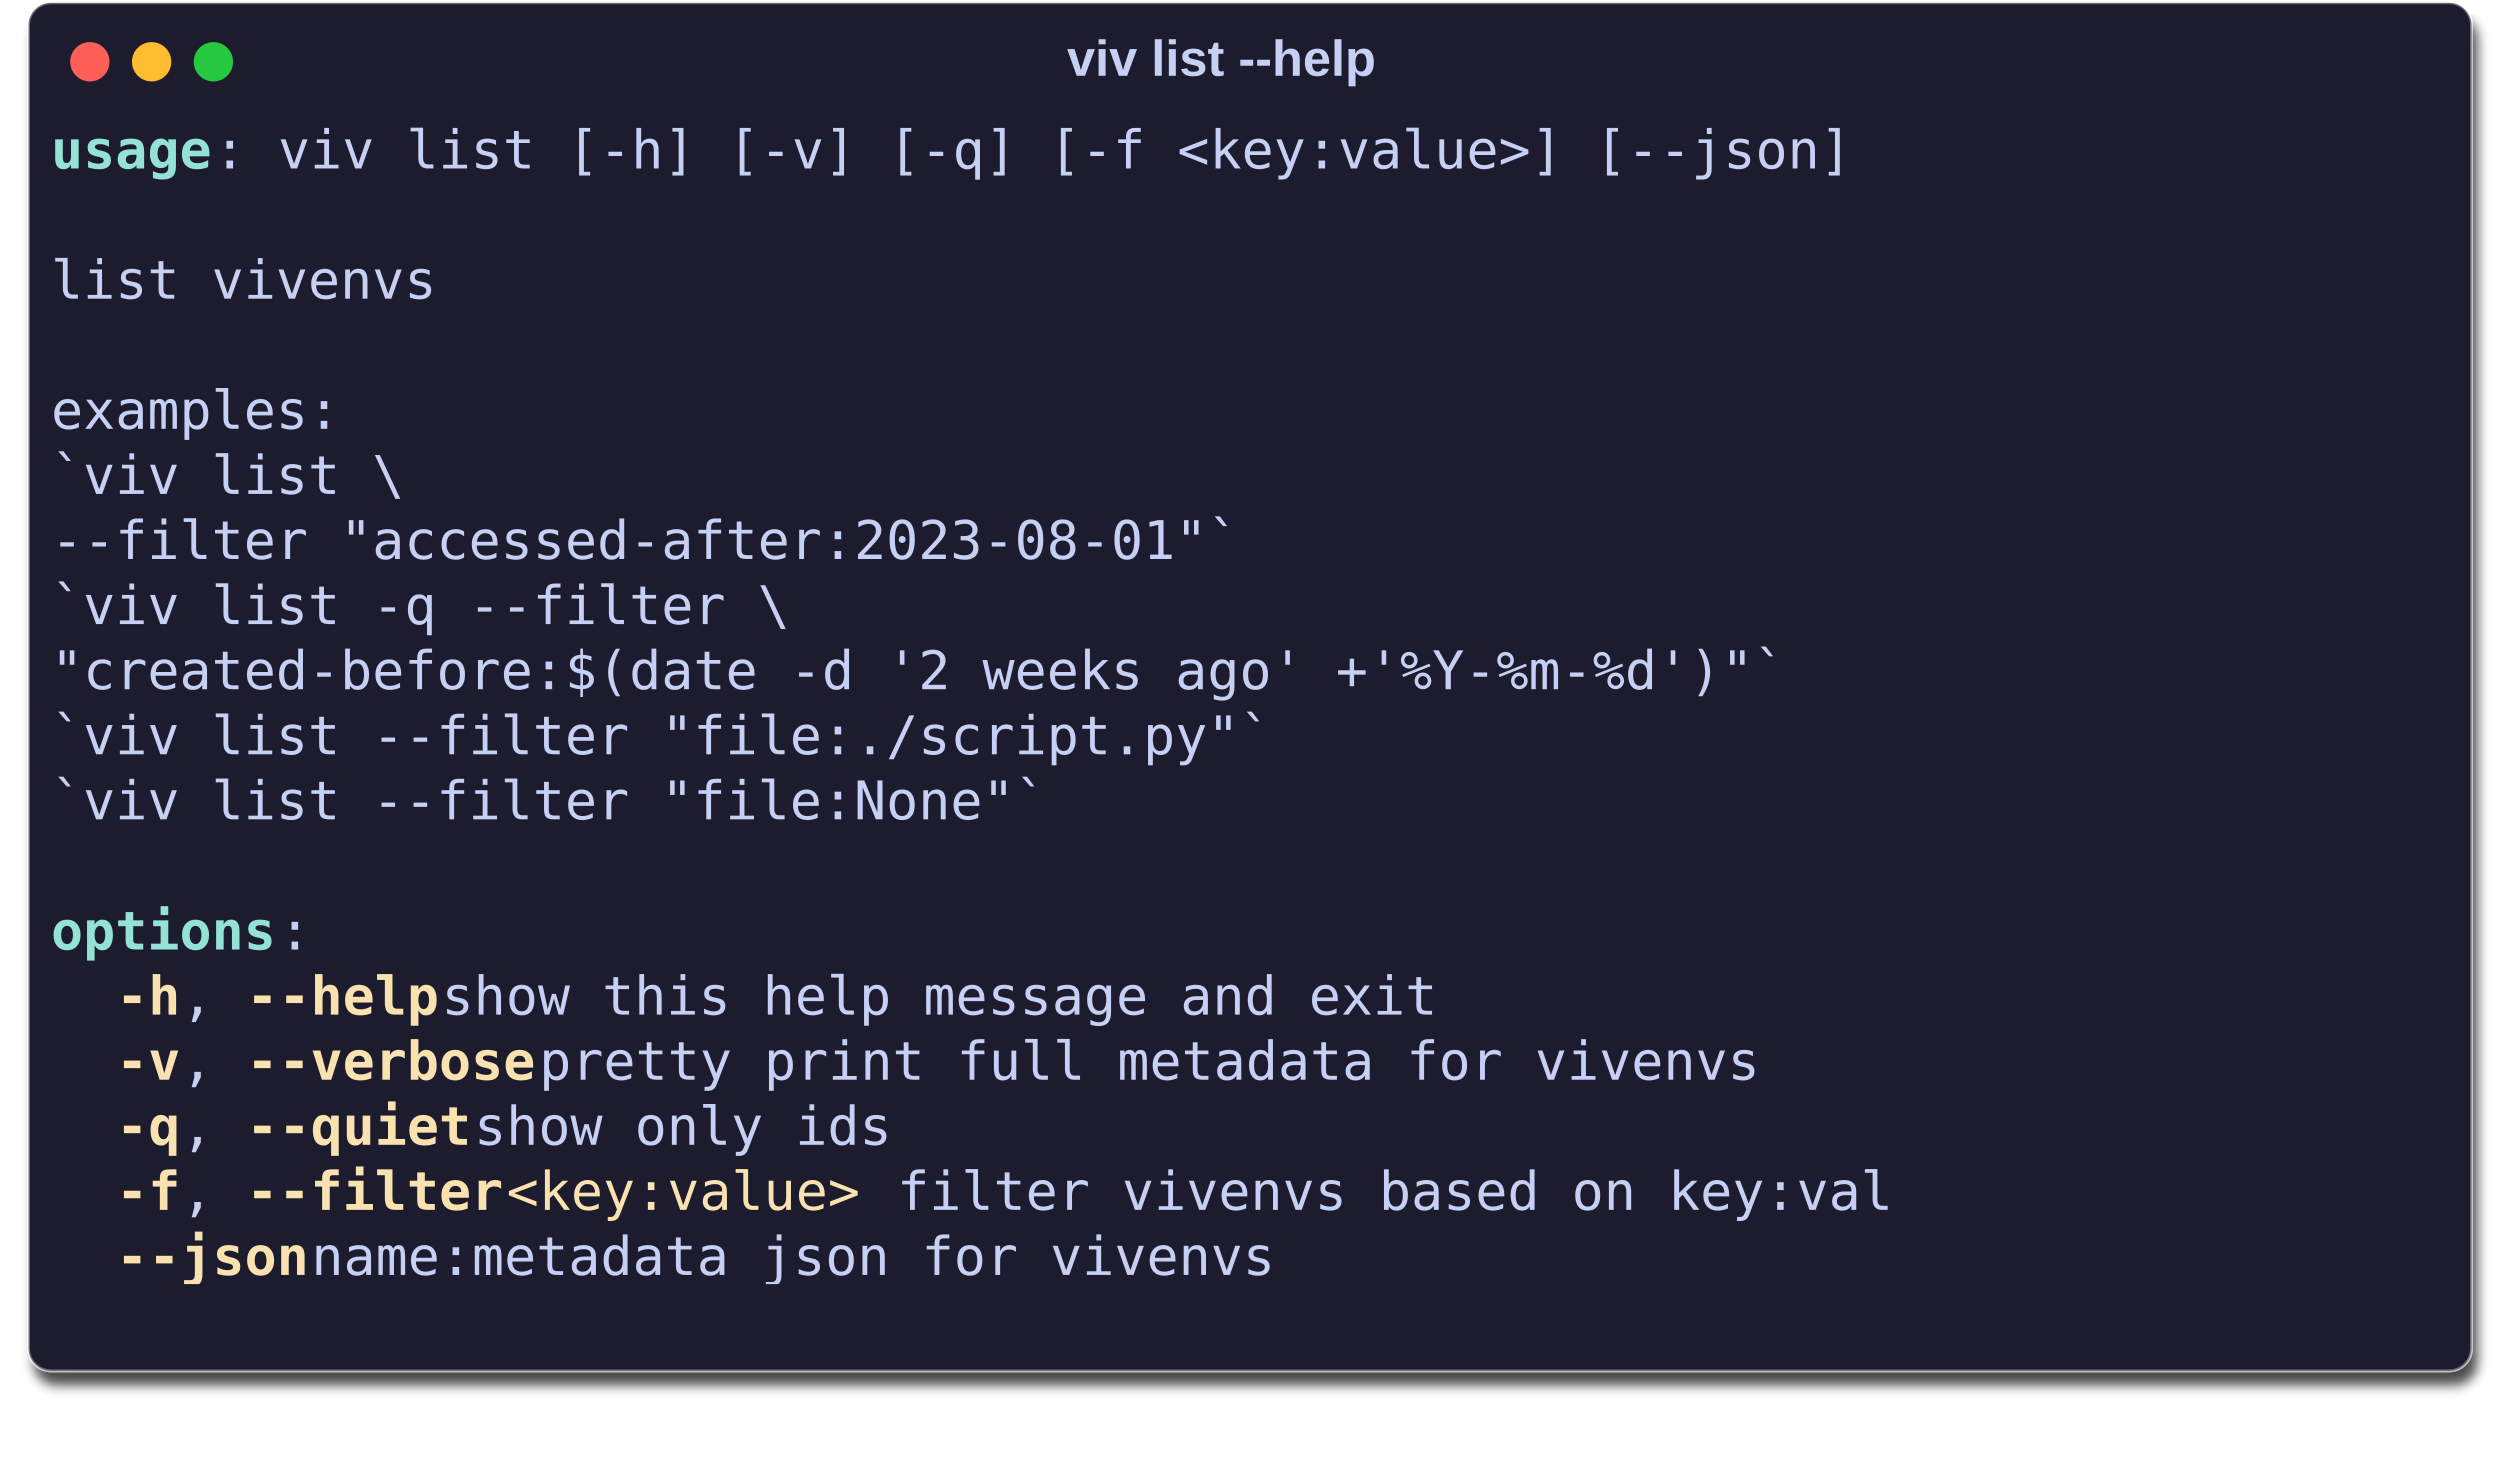
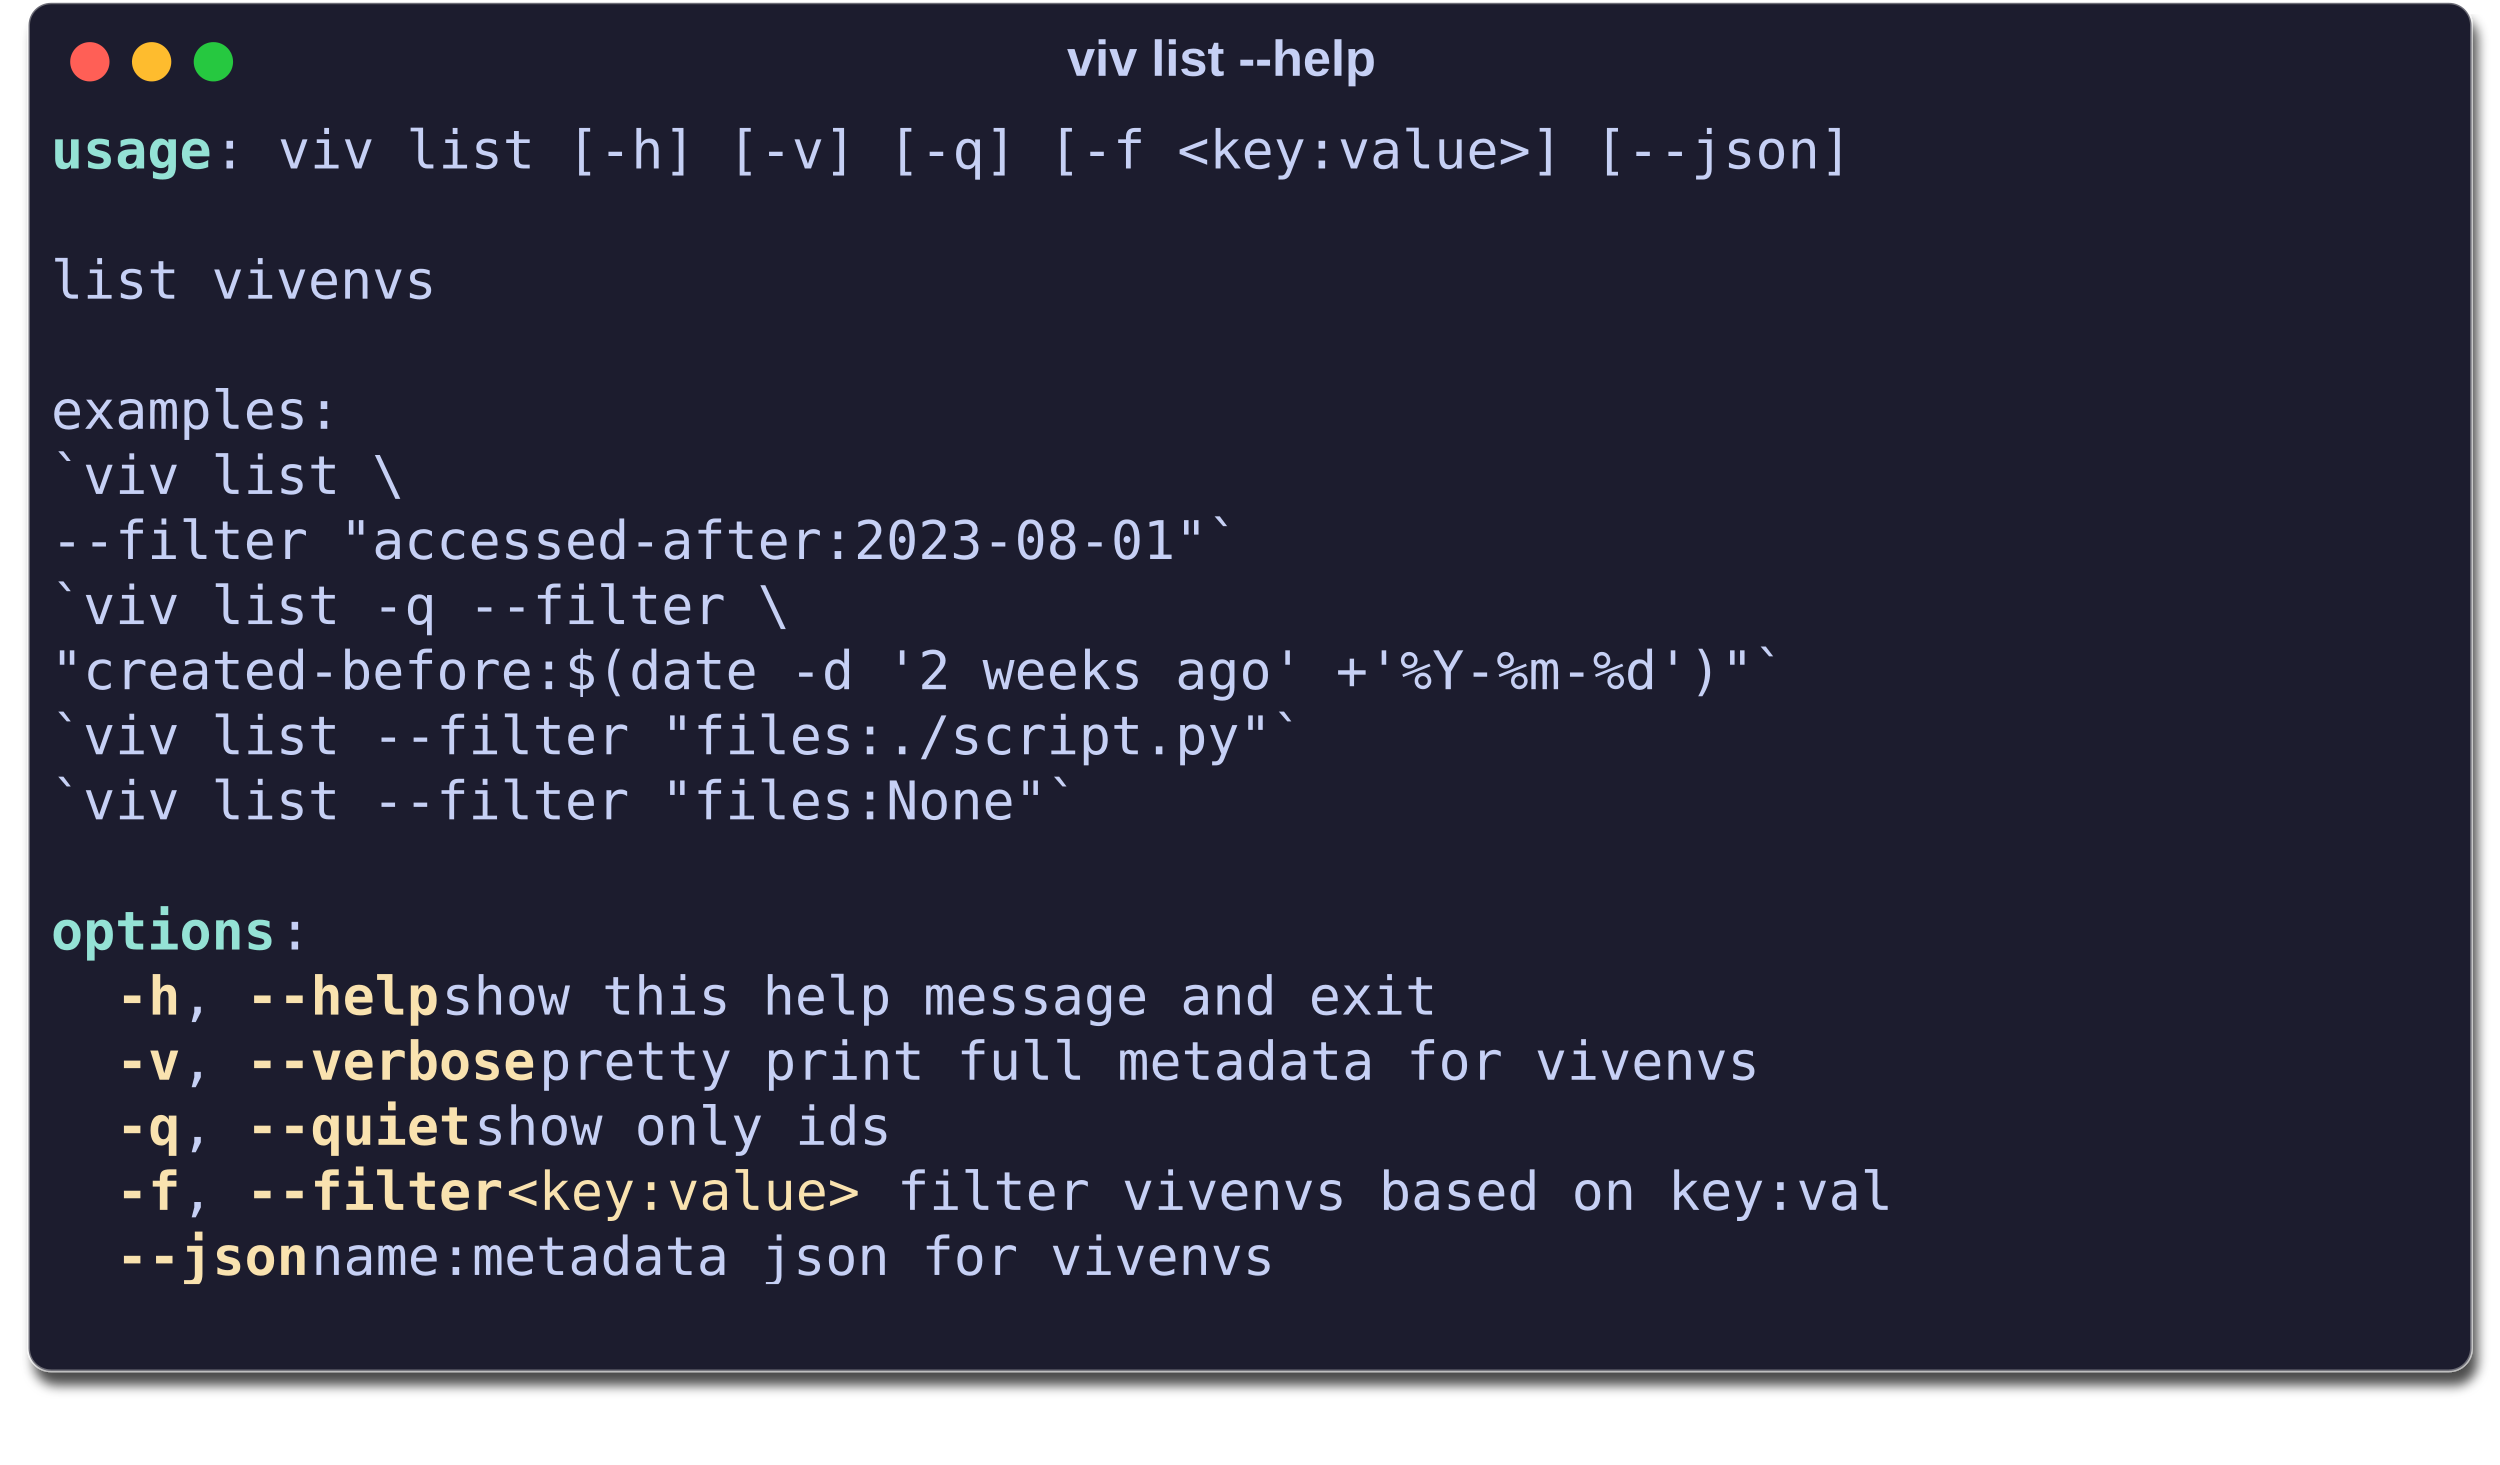
<svg xmlns="http://www.w3.org/2000/svg" class="rich-terminal shadow" viewBox="0 0 890.333 521.533">
  <style>

    @font-face {
        font-family: "Fira Code";
        src: local("FiraCode-Regular"),
                url("https://cdnjs.cloudflare.com/ajax/libs/firacode/6.2.0/woff2/FiraCode-Regular.woff2") format("woff2"),
                url("https://cdnjs.cloudflare.com/ajax/libs/firacode/6.2.0/woff/FiraCode-Regular.woff") format("woff");
        font-style: normal;
        font-weight: 400;
    }
    @font-face {
        font-family: "Fira Code";
        src: local("FiraCode-Bold"),
                url("https://cdnjs.cloudflare.com/ajax/libs/firacode/6.2.0/woff2/FiraCode-Bold.woff2") format("woff2"),
                url("https://cdnjs.cloudflare.com/ajax/libs/firacode/6.2.0/woff/FiraCode-Bold.woff") format("woff");
        font-style: bold;
        font-weight: 700;
    }

-     .terminal-2405883704-matrix {
+     .terminal-288284702-matrix {
        font-family: Fira Code, monospace;
        font-size: 20px;
        line-height: 24.4px;
        font-variant-east-asian: full-width;
    }

-     .terminal-2405883704-title {
+     .terminal-288284702-title {
        font-size: 18px;
        font-weight: bold;
        font-family: arial;
    }

    .shadow {
        -webkit-filter: drop-shadow( 2px 5px 2px rgba(0, 0, 0, .7));
        filter: drop-shadow( 2px 5px 2px rgba(0, 0, 0, .7));
    }
-     .terminal-2405883704-r1 { fill: #94e2d5;font-weight: bold }
- .terminal-2405883704-r2 { fill: #c6d0f5 }
- .terminal-2405883704-r3 { fill: #f9e2af;font-weight: bold }
- .terminal-2405883704-r4 { fill: #f9e2af }
+     .terminal-288284702-r1 { fill: #94e2d5;font-weight: bold }
+ .terminal-288284702-r2 { fill: #c6d0f5 }
+ .terminal-288284702-r3 { fill: #f9e2af;font-weight: bold }
+ .terminal-288284702-r4 { fill: #f9e2af }
    </style>
  <defs>
-     <clipPath id="terminal-2405883704-clip-terminal">
+     <clipPath id="terminal-288284702-clip-terminal">
      <rect x="0" y="0" width="853.0" height="438.2" />
    </clipPath>
-     <clipPath id="terminal-2405883704-line-0">
+     <clipPath id="terminal-288284702-line-0">
      <rect x="0" y="1.5" width="854" height="24.65" />
    </clipPath>
-     <clipPath id="terminal-2405883704-line-1">
+     <clipPath id="terminal-288284702-line-1">
      <rect x="0" y="25.9" width="854" height="24.65" />
    </clipPath>
-     <clipPath id="terminal-2405883704-line-2">
+     <clipPath id="terminal-288284702-line-2">
      <rect x="0" y="50.3" width="854" height="24.65" />
    </clipPath>
-     <clipPath id="terminal-2405883704-line-3">
+     <clipPath id="terminal-288284702-line-3">
      <rect x="0" y="74.7" width="854" height="24.65" />
    </clipPath>
-     <clipPath id="terminal-2405883704-line-4">
+     <clipPath id="terminal-288284702-line-4">
      <rect x="0" y="99.1" width="854" height="24.65" />
    </clipPath>
-     <clipPath id="terminal-2405883704-line-5">
+     <clipPath id="terminal-288284702-line-5">
      <rect x="0" y="123.5" width="854" height="24.65" />
    </clipPath>
-     <clipPath id="terminal-2405883704-line-6">
+     <clipPath id="terminal-288284702-line-6">
      <rect x="0" y="147.9" width="854" height="24.65" />
    </clipPath>
-     <clipPath id="terminal-2405883704-line-7">
+     <clipPath id="terminal-288284702-line-7">
      <rect x="0" y="172.3" width="854" height="24.65" />
    </clipPath>
-     <clipPath id="terminal-2405883704-line-8">
+     <clipPath id="terminal-288284702-line-8">
      <rect x="0" y="196.7" width="854" height="24.65" />
    </clipPath>
-     <clipPath id="terminal-2405883704-line-9">
+     <clipPath id="terminal-288284702-line-9">
      <rect x="0" y="221.1" width="854" height="24.65" />
    </clipPath>
-     <clipPath id="terminal-2405883704-line-10">
+     <clipPath id="terminal-288284702-line-10">
      <rect x="0" y="245.5" width="854" height="24.65" />
    </clipPath>
-     <clipPath id="terminal-2405883704-line-11">
+     <clipPath id="terminal-288284702-line-11">
      <rect x="0" y="269.9" width="854" height="24.65" />
    </clipPath>
-     <clipPath id="terminal-2405883704-line-12">
+     <clipPath id="terminal-288284702-line-12">
      <rect x="0" y="294.3" width="854" height="24.65" />
    </clipPath>
-     <clipPath id="terminal-2405883704-line-13">
+     <clipPath id="terminal-288284702-line-13">
      <rect x="0" y="318.7" width="854" height="24.65" />
    </clipPath>
-     <clipPath id="terminal-2405883704-line-14">
+     <clipPath id="terminal-288284702-line-14">
      <rect x="0" y="343.1" width="854" height="24.65" />
    </clipPath>
-     <clipPath id="terminal-2405883704-line-15">
+     <clipPath id="terminal-288284702-line-15">
      <rect x="0" y="367.5" width="854" height="24.65" />
    </clipPath>
-     <clipPath id="terminal-2405883704-line-16">
+     <clipPath id="terminal-288284702-line-16">
      <rect x="0" y="391.9" width="854" height="24.65" />
    </clipPath>
  </defs>
  <rect fill="#1e1e2e" stroke="rgba(255,255,255,0.35)" stroke-width="1" x="10.167" y="1" width="870" height="487.2" rx="8" />
-   <text class="terminal-2405883704-title" fill="#c6d0f5" text-anchor="middle" x="435" y="27">viv list --help</text>
+   <text class="terminal-288284702-title" fill="#c6d0f5" text-anchor="middle" x="435" y="27">viv list --help</text>
  <g transform="translate(32,22)">
    <circle cx="0" cy="0" r="7" fill="#ff5f57" />
    <circle cx="22" cy="0" r="7" fill="#febc2e" />
    <circle cx="44" cy="0" r="7" fill="#28c840" />
  </g>
-   <g transform="translate(18.16667, 41) scale(.95)" clip-path="url(#terminal-2405883704-clip-terminal)">
-     <g class="terminal-2405883704-matrix">
-       <text class="terminal-2405883704-r1" x="0" y="20" textLength="61" clip-path="url(#terminal-2405883704-line-0)">usage</text>
-       <text class="terminal-2405883704-r2" x="61" y="20" textLength="622.2" clip-path="url(#terminal-2405883704-line-0)">: viv list [-h] [-v] [-q] [-f &lt;key:value&gt;] [--json]</text>
-       <text class="terminal-2405883704-r2" x="854" y="20" textLength="12.2" clip-path="url(#terminal-2405883704-line-0)">
+   <g transform="translate(18.16667, 41) scale(.95)" clip-path="url(#terminal-288284702-clip-terminal)">
+     <g class="terminal-288284702-matrix">
+       <text class="terminal-288284702-r1" x="0" y="20" textLength="61" clip-path="url(#terminal-288284702-line-0)">usage</text>
+       <text class="terminal-288284702-r2" x="61" y="20" textLength="622.2" clip-path="url(#terminal-288284702-line-0)">: viv list [-h] [-v] [-q] [-f &lt;key:value&gt;] [--json]</text>
+       <text class="terminal-288284702-r2" x="854" y="20" textLength="12.2" clip-path="url(#terminal-288284702-line-0)">
</text>
-       <text class="terminal-2405883704-r2" x="854" y="44.4" textLength="12.2" clip-path="url(#terminal-2405883704-line-1)">
+       <text class="terminal-288284702-r2" x="854" y="44.4" textLength="12.2" clip-path="url(#terminal-288284702-line-1)">
</text>
-       <text class="terminal-2405883704-r2" x="0" y="68.8" textLength="146.4" clip-path="url(#terminal-2405883704-line-2)">list vivenvs</text>
-       <text class="terminal-2405883704-r2" x="854" y="68.8" textLength="12.2" clip-path="url(#terminal-2405883704-line-2)">
+       <text class="terminal-288284702-r2" x="0" y="68.8" textLength="146.4" clip-path="url(#terminal-288284702-line-2)">list vivenvs</text>
+       <text class="terminal-288284702-r2" x="854" y="68.8" textLength="12.2" clip-path="url(#terminal-288284702-line-2)">
</text>
-       <text class="terminal-2405883704-r2" x="854" y="93.2" textLength="12.2" clip-path="url(#terminal-2405883704-line-3)">
+       <text class="terminal-288284702-r2" x="854" y="93.2" textLength="12.2" clip-path="url(#terminal-288284702-line-3)">
</text>
-       <text class="terminal-2405883704-r2" x="0" y="117.6" textLength="109.8" clip-path="url(#terminal-2405883704-line-4)">examples:</text>
-       <text class="terminal-2405883704-r2" x="854" y="117.6" textLength="12.2" clip-path="url(#terminal-2405883704-line-4)">
+       <text class="terminal-288284702-r2" x="0" y="117.6" textLength="109.8" clip-path="url(#terminal-288284702-line-4)">examples:</text>
+       <text class="terminal-288284702-r2" x="854" y="117.6" textLength="12.2" clip-path="url(#terminal-288284702-line-4)">
</text>
-       <text class="terminal-2405883704-r2" x="0" y="142" textLength="158.6" clip-path="url(#terminal-2405883704-line-5)">  `viv list \</text>
-       <text class="terminal-2405883704-r2" x="854" y="142" textLength="12.2" clip-path="url(#terminal-2405883704-line-5)">
+       <text class="terminal-288284702-r2" x="0" y="142" textLength="158.6" clip-path="url(#terminal-288284702-line-5)">  `viv list \</text>
+       <text class="terminal-288284702-r2" x="854" y="142" textLength="12.2" clip-path="url(#terminal-288284702-line-5)">
</text>
-       <text class="terminal-2405883704-r2" x="0" y="166.4" textLength="524.6" clip-path="url(#terminal-2405883704-line-6)">      --filter "accessed-after:2023-08-01"`</text>
-       <text class="terminal-2405883704-r2" x="854" y="166.4" textLength="12.2" clip-path="url(#terminal-2405883704-line-6)">
+       <text class="terminal-288284702-r2" x="0" y="166.4" textLength="524.6" clip-path="url(#terminal-288284702-line-6)">      --filter "accessed-after:2023-08-01"`</text>
+       <text class="terminal-288284702-r2" x="854" y="166.4" textLength="12.2" clip-path="url(#terminal-288284702-line-6)">
</text>
-       <text class="terminal-2405883704-r2" x="0" y="190.8" textLength="305" clip-path="url(#terminal-2405883704-line-7)">  `viv list -q --filter \</text>
-       <text class="terminal-2405883704-r2" x="854" y="190.8" textLength="12.2" clip-path="url(#terminal-2405883704-line-7)">
+       <text class="terminal-288284702-r2" x="0" y="190.8" textLength="305" clip-path="url(#terminal-288284702-line-7)">  `viv list -q --filter \</text>
+       <text class="terminal-288284702-r2" x="854" y="190.8" textLength="12.2" clip-path="url(#terminal-288284702-line-7)">
</text>
-       <text class="terminal-2405883704-r2" x="0" y="215.2" textLength="707.6" clip-path="url(#terminal-2405883704-line-8)">    "created-before:$(date -d '2 weeks ago' +'%Y-%m-%d')"`</text>
-       <text class="terminal-2405883704-r2" x="854" y="215.2" textLength="12.2" clip-path="url(#terminal-2405883704-line-8)">
+       <text class="terminal-288284702-r2" x="0" y="215.2" textLength="707.6" clip-path="url(#terminal-288284702-line-8)">    "created-before:$(date -d '2 weeks ago' +'%Y-%m-%d')"`</text>
+       <text class="terminal-288284702-r2" x="854" y="215.2" textLength="12.2" clip-path="url(#terminal-288284702-line-8)">
</text>
-       <text class="terminal-2405883704-r2" x="0" y="239.6" textLength="488" clip-path="url(#terminal-2405883704-line-9)">  `viv list --filter "file:./script.py"`</text>
-       <text class="terminal-2405883704-r2" x="854" y="239.6" textLength="12.2" clip-path="url(#terminal-2405883704-line-9)">
+       <text class="terminal-288284702-r2" x="0" y="239.6" textLength="500.2" clip-path="url(#terminal-288284702-line-9)">  `viv list --filter "files:./script.py"`</text>
+       <text class="terminal-288284702-r2" x="854" y="239.6" textLength="12.2" clip-path="url(#terminal-288284702-line-9)">
</text>
-       <text class="terminal-2405883704-r2" x="0" y="264" textLength="402.6" clip-path="url(#terminal-2405883704-line-10)">  `viv list --filter "file:None"`</text>
-       <text class="terminal-2405883704-r2" x="854" y="264" textLength="12.2" clip-path="url(#terminal-2405883704-line-10)">
+       <text class="terminal-288284702-r2" x="0" y="264" textLength="414.8" clip-path="url(#terminal-288284702-line-10)">  `viv list --filter "files:None"`</text>
+       <text class="terminal-288284702-r2" x="854" y="264" textLength="12.2" clip-path="url(#terminal-288284702-line-10)">
</text>
-       <text class="terminal-2405883704-r2" x="854" y="288.4" textLength="12.2" clip-path="url(#terminal-2405883704-line-11)">
+       <text class="terminal-288284702-r2" x="854" y="288.4" textLength="12.2" clip-path="url(#terminal-288284702-line-11)">
</text>
-       <text class="terminal-2405883704-r1" x="0" y="312.8" textLength="85.4" clip-path="url(#terminal-2405883704-line-12)">options</text>
-       <text class="terminal-2405883704-r2" x="85.4" y="312.8" textLength="12.2" clip-path="url(#terminal-2405883704-line-12)">:</text>
-       <text class="terminal-2405883704-r2" x="854" y="312.8" textLength="12.2" clip-path="url(#terminal-2405883704-line-12)">
+       <text class="terminal-288284702-r1" x="0" y="312.8" textLength="85.4" clip-path="url(#terminal-288284702-line-12)">options</text>
+       <text class="terminal-288284702-r2" x="85.4" y="312.8" textLength="12.2" clip-path="url(#terminal-288284702-line-12)">:</text>
+       <text class="terminal-288284702-r2" x="854" y="312.8" textLength="12.2" clip-path="url(#terminal-288284702-line-12)">
</text>
-       <text class="terminal-2405883704-r3" x="24.4" y="337.2" textLength="24.4" clip-path="url(#terminal-2405883704-line-13)">-h</text>
-       <text class="terminal-2405883704-r2" x="48.8" y="337.2" textLength="24.4" clip-path="url(#terminal-2405883704-line-13)">, </text>
-       <text class="terminal-2405883704-r3" x="73.2" y="337.2" textLength="73.2" clip-path="url(#terminal-2405883704-line-13)">--help</text>
-       <text class="terminal-2405883704-r2" x="146.4" y="337.2" textLength="597.8" clip-path="url(#terminal-2405883704-line-13)">                  show this help message and exit</text>
-       <text class="terminal-2405883704-r2" x="854" y="337.2" textLength="12.2" clip-path="url(#terminal-2405883704-line-13)">
+       <text class="terminal-288284702-r3" x="24.4" y="337.2" textLength="24.4" clip-path="url(#terminal-288284702-line-13)">-h</text>
+       <text class="terminal-288284702-r2" x="48.8" y="337.2" textLength="24.4" clip-path="url(#terminal-288284702-line-13)">, </text>
+       <text class="terminal-288284702-r3" x="73.2" y="337.2" textLength="73.2" clip-path="url(#terminal-288284702-line-13)">--help</text>
+       <text class="terminal-288284702-r2" x="146.4" y="337.2" textLength="597.8" clip-path="url(#terminal-288284702-line-13)">                  show this help message and exit</text>
+       <text class="terminal-288284702-r2" x="854" y="337.2" textLength="12.2" clip-path="url(#terminal-288284702-line-13)">
</text>
-       <text class="terminal-2405883704-r3" x="24.4" y="361.6" textLength="24.4" clip-path="url(#terminal-2405883704-line-14)">-v</text>
-       <text class="terminal-2405883704-r2" x="48.8" y="361.6" textLength="24.4" clip-path="url(#terminal-2405883704-line-14)">, </text>
-       <text class="terminal-2405883704-r3" x="73.2" y="361.6" textLength="109.8" clip-path="url(#terminal-2405883704-line-14)">--verbose</text>
-       <text class="terminal-2405883704-r2" x="183" y="361.6" textLength="646.6" clip-path="url(#terminal-2405883704-line-14)">               pretty print full metadata for vivenvs</text>
-       <text class="terminal-2405883704-r2" x="854" y="361.6" textLength="12.2" clip-path="url(#terminal-2405883704-line-14)">
+       <text class="terminal-288284702-r3" x="24.4" y="361.6" textLength="24.4" clip-path="url(#terminal-288284702-line-14)">-v</text>
+       <text class="terminal-288284702-r2" x="48.8" y="361.6" textLength="24.4" clip-path="url(#terminal-288284702-line-14)">, </text>
+       <text class="terminal-288284702-r3" x="73.2" y="361.6" textLength="109.8" clip-path="url(#terminal-288284702-line-14)">--verbose</text>
+       <text class="terminal-288284702-r2" x="183" y="361.6" textLength="646.6" clip-path="url(#terminal-288284702-line-14)">               pretty print full metadata for vivenvs</text>
+       <text class="terminal-288284702-r2" x="854" y="361.6" textLength="12.2" clip-path="url(#terminal-288284702-line-14)">
</text>
-       <text class="terminal-2405883704-r3" x="24.4" y="386" textLength="24.4" clip-path="url(#terminal-2405883704-line-15)">-q</text>
-       <text class="terminal-2405883704-r2" x="48.8" y="386" textLength="24.4" clip-path="url(#terminal-2405883704-line-15)">, </text>
-       <text class="terminal-2405883704-r3" x="73.2" y="386" textLength="85.4" clip-path="url(#terminal-2405883704-line-15)">--quiet</text>
-       <text class="terminal-2405883704-r2" x="158.6" y="386" textLength="366" clip-path="url(#terminal-2405883704-line-15)">                 show only ids</text>
-       <text class="terminal-2405883704-r2" x="854" y="386" textLength="12.2" clip-path="url(#terminal-2405883704-line-15)">
+       <text class="terminal-288284702-r3" x="24.4" y="386" textLength="24.4" clip-path="url(#terminal-288284702-line-15)">-q</text>
+       <text class="terminal-288284702-r2" x="48.8" y="386" textLength="24.4" clip-path="url(#terminal-288284702-line-15)">, </text>
+       <text class="terminal-288284702-r3" x="73.2" y="386" textLength="85.4" clip-path="url(#terminal-288284702-line-15)">--quiet</text>
+       <text class="terminal-288284702-r2" x="158.6" y="386" textLength="366" clip-path="url(#terminal-288284702-line-15)">                 show only ids</text>
+       <text class="terminal-288284702-r2" x="854" y="386" textLength="12.2" clip-path="url(#terminal-288284702-line-15)">
</text>
-       <text class="terminal-2405883704-r3" x="24.4" y="410.4" textLength="24.4" clip-path="url(#terminal-2405883704-line-16)">-f</text>
-       <text class="terminal-2405883704-r2" x="48.8" y="410.4" textLength="24.4" clip-path="url(#terminal-2405883704-line-16)">, </text>
-       <text class="terminal-2405883704-r3" x="73.2" y="410.4" textLength="97.6" clip-path="url(#terminal-2405883704-line-16)">--filter</text>
-       <text class="terminal-2405883704-r4" x="170.8" y="410.4" textLength="146.4" clip-path="url(#terminal-2405883704-line-16)"> &lt;key:value&gt;</text>
-       <text class="terminal-2405883704-r2" x="317.2" y="410.4" textLength="427" clip-path="url(#terminal-2405883704-line-16)">    filter vivenvs based on key:val</text>
-       <text class="terminal-2405883704-r2" x="854" y="410.4" textLength="12.2" clip-path="url(#terminal-2405883704-line-16)">
+       <text class="terminal-288284702-r3" x="24.4" y="410.4" textLength="24.4" clip-path="url(#terminal-288284702-line-16)">-f</text>
+       <text class="terminal-288284702-r2" x="48.8" y="410.4" textLength="24.4" clip-path="url(#terminal-288284702-line-16)">, </text>
+       <text class="terminal-288284702-r3" x="73.2" y="410.4" textLength="97.6" clip-path="url(#terminal-288284702-line-16)">--filter</text>
+       <text class="terminal-288284702-r4" x="170.8" y="410.4" textLength="146.4" clip-path="url(#terminal-288284702-line-16)"> &lt;key:value&gt;</text>
+       <text class="terminal-288284702-r2" x="317.2" y="410.4" textLength="427" clip-path="url(#terminal-288284702-line-16)">    filter vivenvs based on key:val</text>
+       <text class="terminal-288284702-r2" x="854" y="410.4" textLength="12.2" clip-path="url(#terminal-288284702-line-16)">
</text>
-       <text class="terminal-2405883704-r3" x="24.4" y="434.8" textLength="73.2" clip-path="url(#terminal-2405883704-line-17)">--json</text>
-       <text class="terminal-2405883704-r2" x="97.6" y="434.8" textLength="634.4" clip-path="url(#terminal-2405883704-line-17)">                      name:metadata json for vivenvs</text>
-       <text class="terminal-2405883704-r2" x="854" y="434.8" textLength="12.2" clip-path="url(#terminal-2405883704-line-17)">
+       <text class="terminal-288284702-r3" x="24.4" y="434.8" textLength="73.2" clip-path="url(#terminal-288284702-line-17)">--json</text>
+       <text class="terminal-288284702-r2" x="97.6" y="434.8" textLength="634.4" clip-path="url(#terminal-288284702-line-17)">                      name:metadata json for vivenvs</text>
+       <text class="terminal-288284702-r2" x="854" y="434.8" textLength="12.2" clip-path="url(#terminal-288284702-line-17)">
</text>
    </g>
  </g>
</svg>
